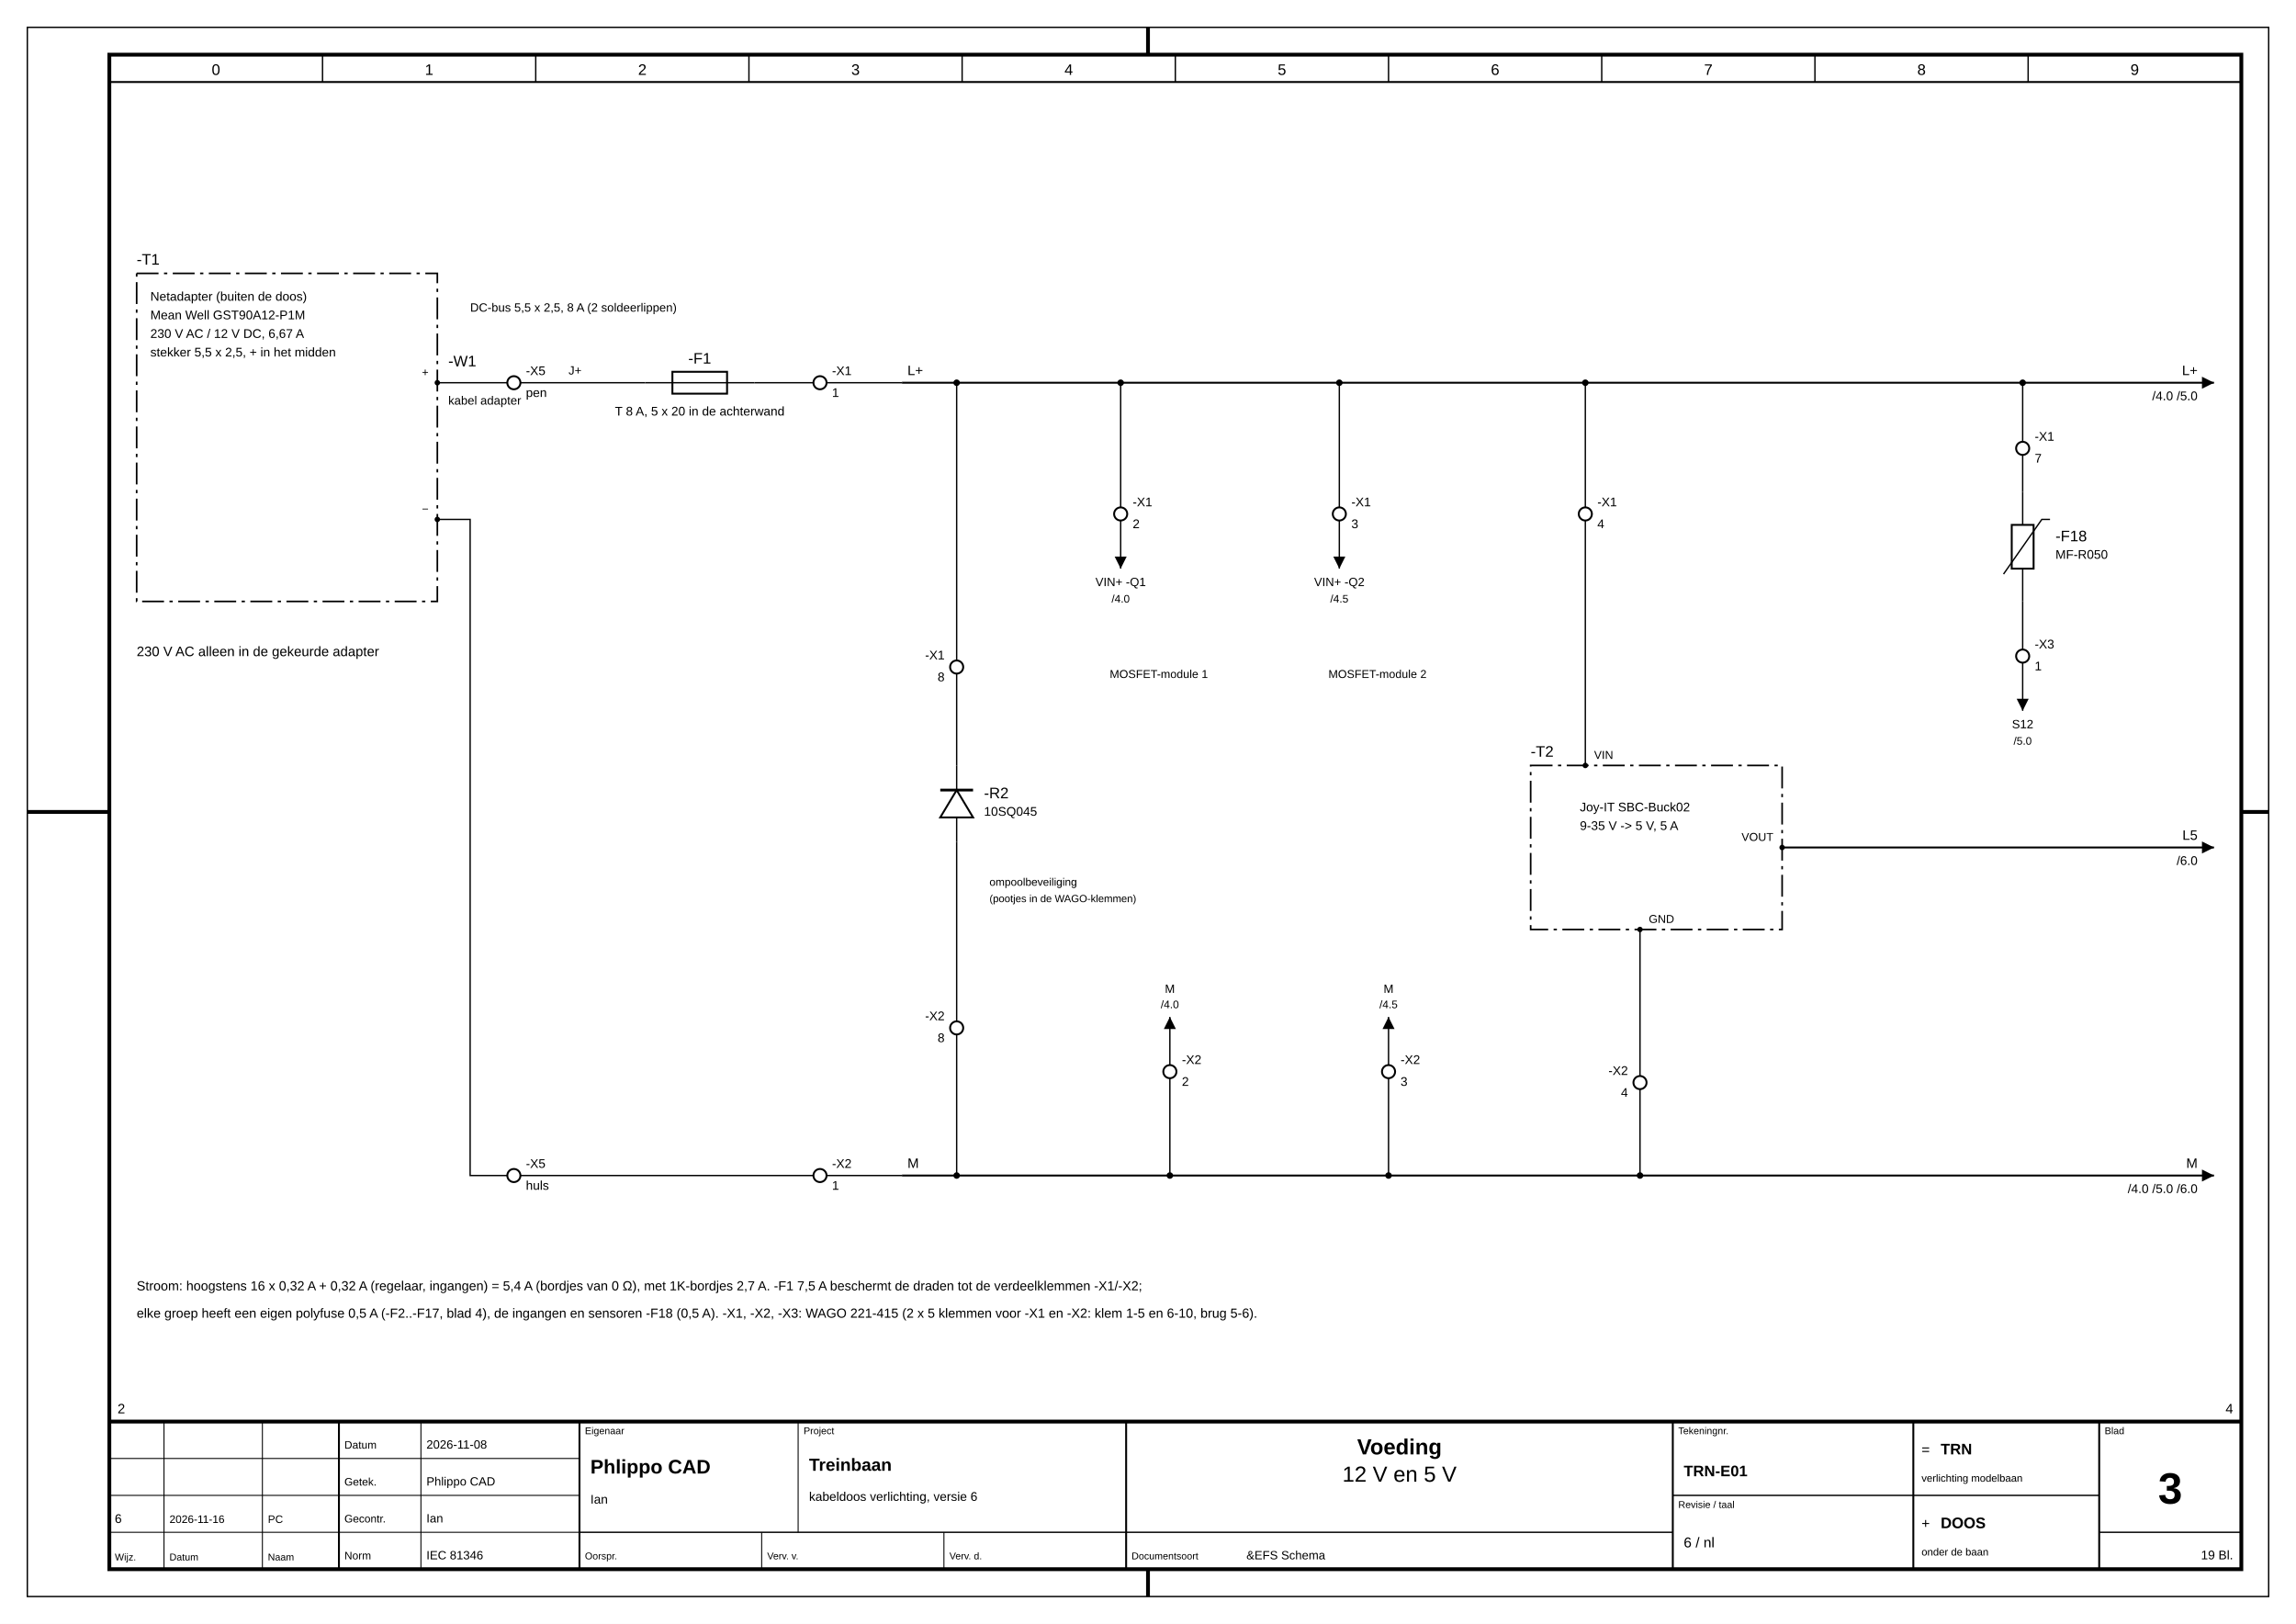
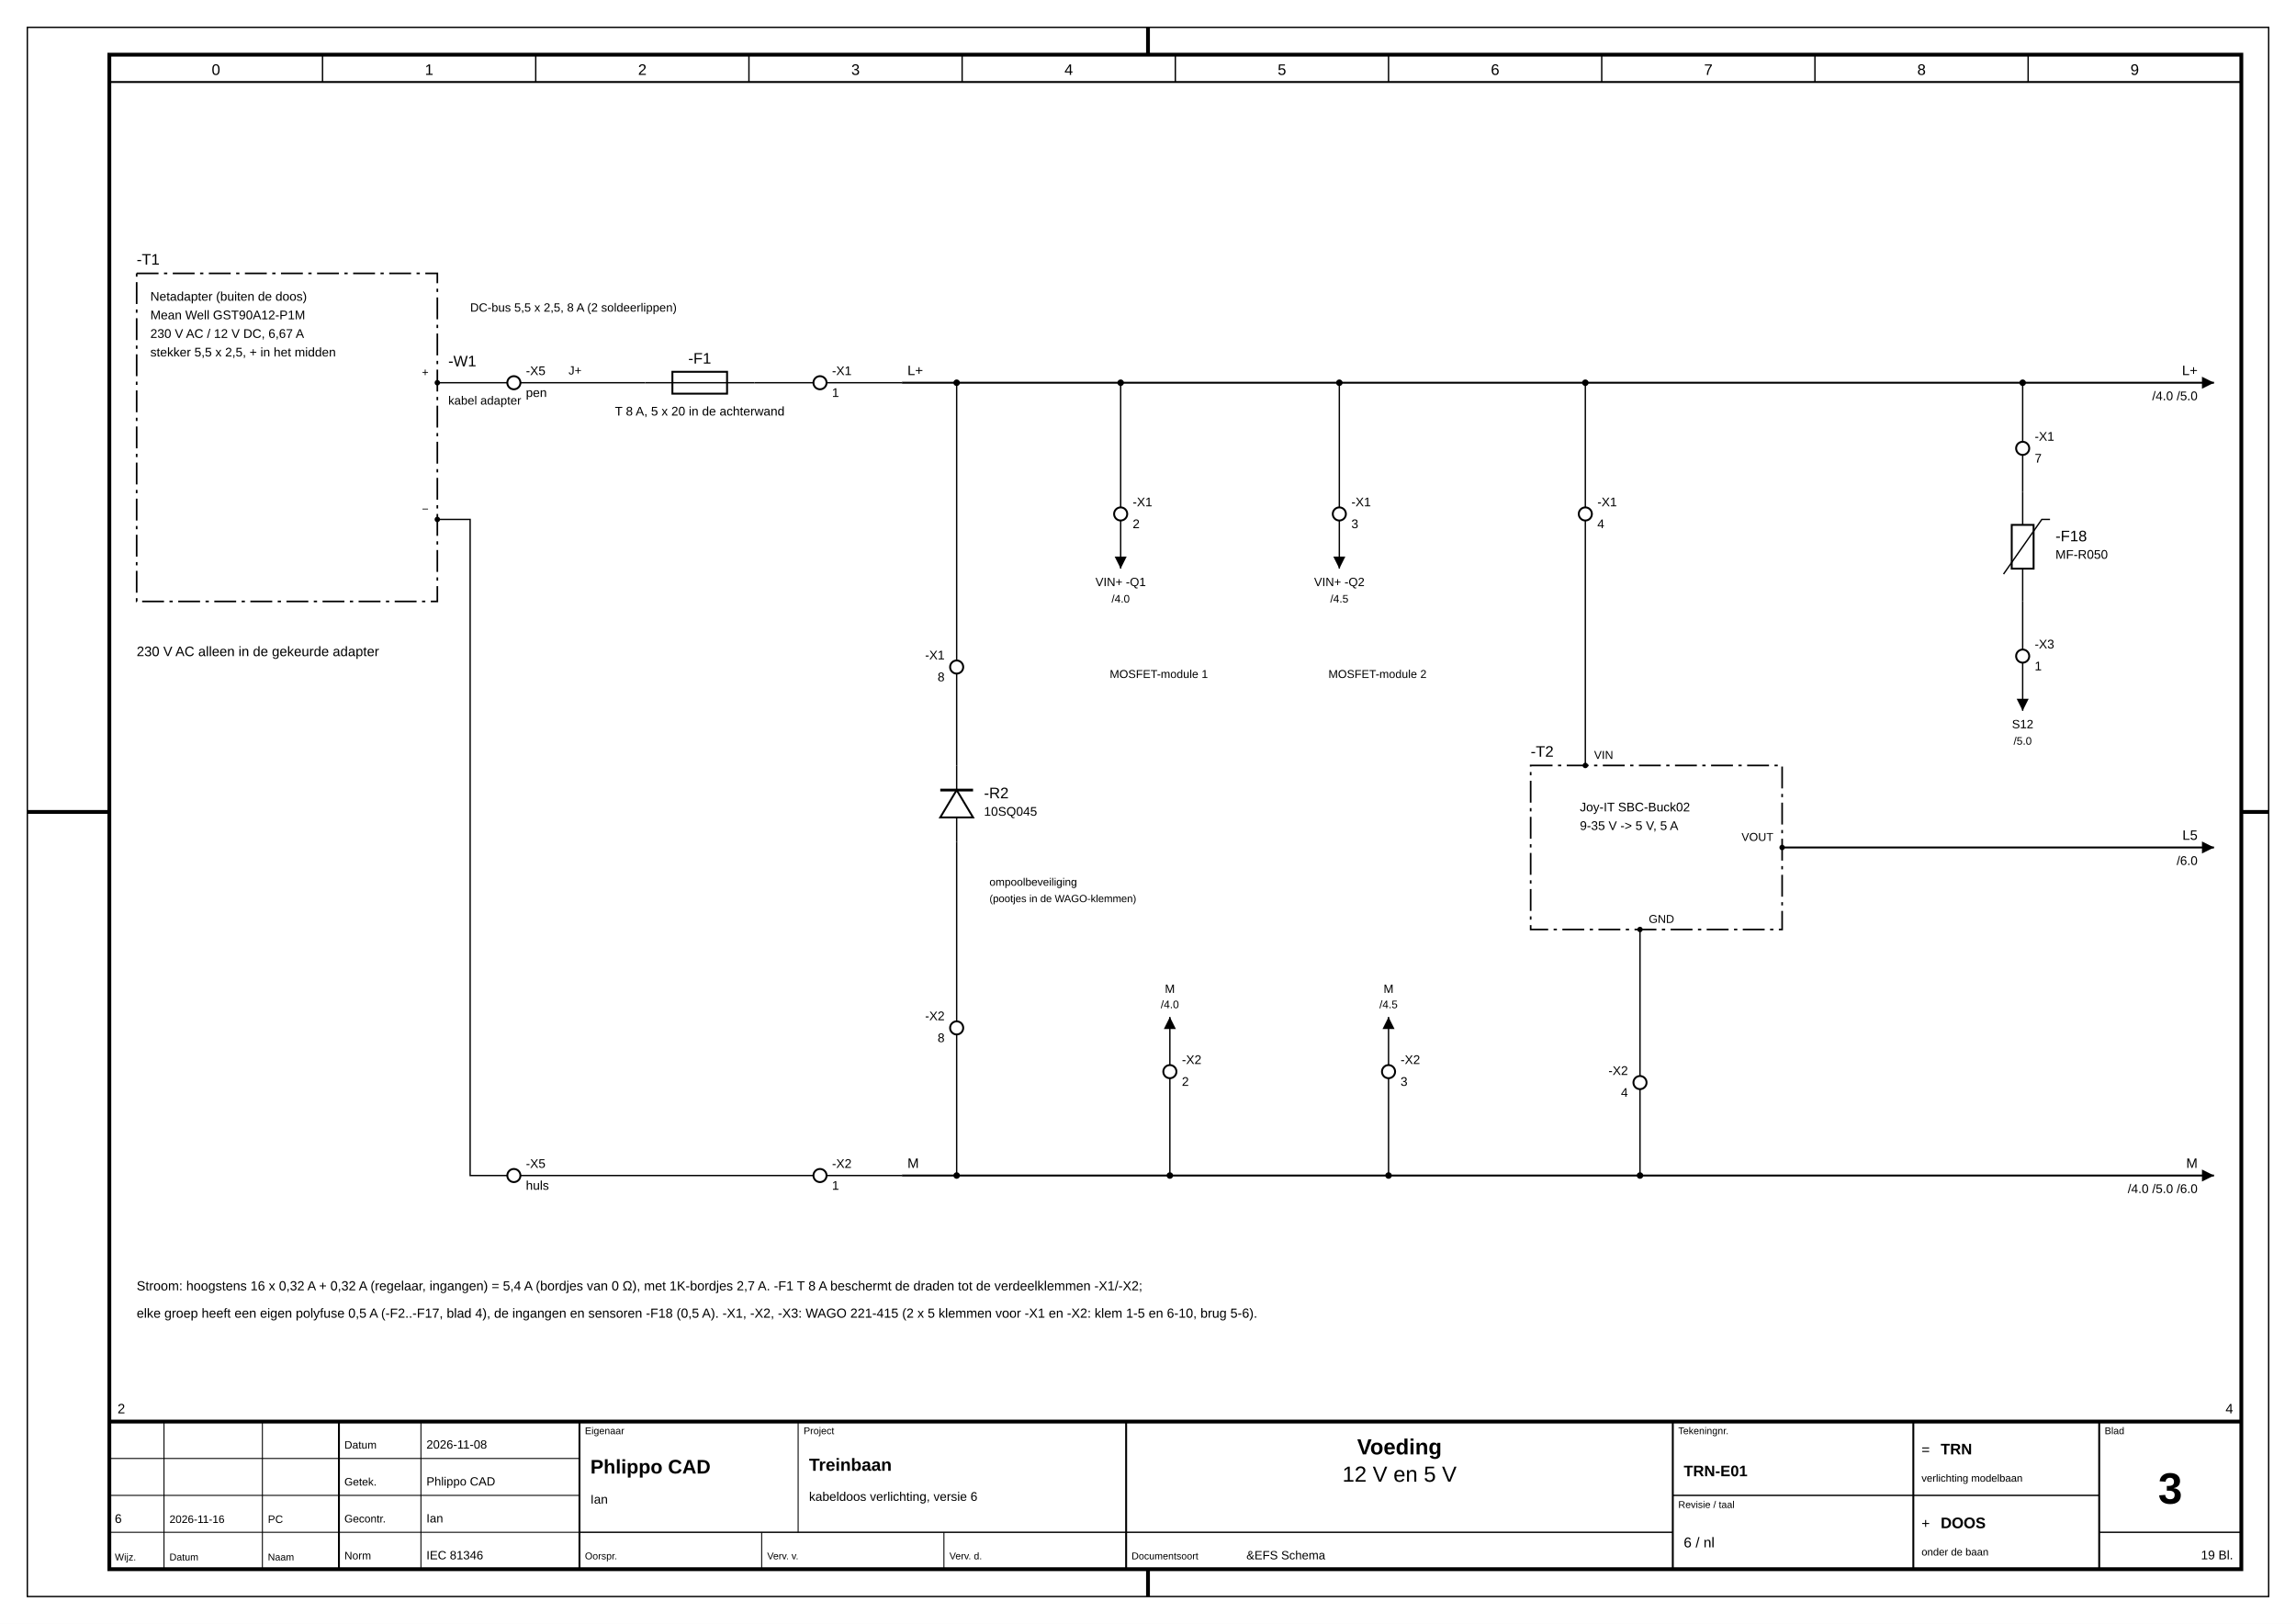
<svg xmlns="http://www.w3.org/2000/svg" viewBox="0 0 420 297" width="420mm" height="297mm" font-family="Arial, Helvetica, sans-serif">
  <rect width="420" height="297" fill="#fff" />
  <rect x="5" y="5" width="410" height="287" fill="none" stroke="#000" stroke-width="0.25" />
  <rect x="20" y="10" width="390" height="277" fill="none" stroke="#000" stroke-width="0.7" />
  <polyline points="210,5 210,10" fill="none" stroke="#000" stroke-width="0.7" />
  <polyline points="210,287 210,292" fill="none" stroke="#000" stroke-width="0.7" />
  <polyline points="5,148.5 20,148.5" fill="none" stroke="#000" stroke-width="0.7" />
  <polyline points="410,148.5 415,148.5" fill="none" stroke="#000" stroke-width="0.7" />
  <polyline points="20,15 410,15" fill="none" stroke="#000" stroke-width="0.35" />
  <text x="39.5" y="13.7" font-size="2.8" text-anchor="middle" fill="#000">0</text>
  <polyline points="59,10 59,15" fill="none" stroke="#000" stroke-width="0.25" />
  <text x="78.5" y="13.7" font-size="2.8" text-anchor="middle" fill="#000">1</text>
  <polyline points="98,10 98,15" fill="none" stroke="#000" stroke-width="0.25" />
  <text x="117.5" y="13.7" font-size="2.8" text-anchor="middle" fill="#000">2</text>
  <polyline points="137,10 137,15" fill="none" stroke="#000" stroke-width="0.25" />
  <text x="156.5" y="13.7" font-size="2.8" text-anchor="middle" fill="#000">3</text>
  <polyline points="176,10 176,15" fill="none" stroke="#000" stroke-width="0.25" />
  <text x="195.5" y="13.7" font-size="2.8" text-anchor="middle" fill="#000">4</text>
  <polyline points="215,10 215,15" fill="none" stroke="#000" stroke-width="0.25" />
  <text x="234.5" y="13.7" font-size="2.8" text-anchor="middle" fill="#000">5</text>
  <polyline points="254,10 254,15" fill="none" stroke="#000" stroke-width="0.25" />
  <text x="273.5" y="13.7" font-size="2.8" text-anchor="middle" fill="#000">6</text>
  <polyline points="293,10 293,15" fill="none" stroke="#000" stroke-width="0.25" />
  <text x="312.5" y="13.7" font-size="2.8" text-anchor="middle" fill="#000">7</text>
  <polyline points="332,10 332,15" fill="none" stroke="#000" stroke-width="0.25" />
  <text x="351.5" y="13.7" font-size="2.8" text-anchor="middle" fill="#000">8</text>
  <polyline points="371,10 371,15" fill="none" stroke="#000" stroke-width="0.25" />
  <text x="390.5" y="13.7" font-size="2.8" text-anchor="middle" fill="#000">9</text>
  <text x="21.5" y="258.5" font-size="2.5" text-anchor="start" fill="#000">2</text>
  <text x="408.5" y="258.5" font-size="2.5" text-anchor="end" fill="#000">4</text>
  <polyline points="20,260 410,260" fill="none" stroke="#000" stroke-width="0.7" />
  <polyline points="20,266.75 62,266.75" fill="none" stroke="#000" stroke-width="0.18" />
  <polyline points="20,273.5 62,273.5" fill="none" stroke="#000" stroke-width="0.18" />
  <polyline points="20,280.25 62,280.25" fill="none" stroke="#000" stroke-width="0.18" />
  <polyline points="30,260 30,287" fill="none" stroke="#000" stroke-width="0.18" />
  <polyline points="48,260 48,287" fill="none" stroke="#000" stroke-width="0.18" />
  <text x="21" y="285.4" font-size="1.8" text-anchor="start" fill="#000">Wijz.</text>
  <text x="31" y="285.4" font-size="1.8" text-anchor="start" fill="#000">Datum</text>
  <text x="49" y="285.4" font-size="1.8" text-anchor="start" fill="#000">Naam</text>
  <text x="21" y="278.55" font-size="2.3" text-anchor="start" fill="#000">6</text>
  <text x="31" y="278.55" font-size="2" text-anchor="start" fill="#000">2026-11-16</text>
  <text x="49" y="278.55" font-size="2" text-anchor="start" fill="#000">PC</text>
  <polyline points="62,260 62,287" fill="none" stroke="#000" stroke-width="0.35" />
  <polyline points="62,266.75 106,266.75" fill="none" stroke="#000" stroke-width="0.18" />
  <polyline points="62,273.5 106,273.5" fill="none" stroke="#000" stroke-width="0.18" />
  <polyline points="62,280.25 106,280.25" fill="none" stroke="#000" stroke-width="0.18" />
  <polyline points="77,260 77,287" fill="none" stroke="#000" stroke-width="0.18" />
  <text x="63" y="264.95" font-size="2" text-anchor="start" fill="#000">Datum</text>
  <text x="78" y="264.95" font-size="2.2" text-anchor="start" fill="#000">2026-11-08</text>
  <text x="63" y="271.7" font-size="2" text-anchor="start" fill="#000">Getek.</text>
  <text x="78" y="271.7" font-size="2.2" text-anchor="start" fill="#000">Phlippo CAD</text>
  <text x="63" y="278.45" font-size="2" text-anchor="start" fill="#000">Gecontr.</text>
  <text x="78" y="278.45" font-size="2.2" text-anchor="start" fill="#000">Ian</text>
  <text x="63" y="285.2" font-size="2" text-anchor="start" fill="#000">Norm</text>
  <text x="78" y="285.2" font-size="2.2" text-anchor="start" fill="#000">IEC 81346</text>
  <polyline points="106,260 106,287" fill="none" stroke="#000" stroke-width="0.35" />
  <polyline points="106,280.25 206,280.25" fill="none" stroke="#000" stroke-width="0.25" />
  <polyline points="146,260 146,280.25" fill="none" stroke="#000" stroke-width="0.18" />
  <text x="107" y="262.3" font-size="1.8" text-anchor="start" fill="#000">Eigenaar</text>
  <text x="108" y="269.5" font-size="3.6" text-anchor="start" fill="#000" font-weight="700">Phlippo CAD</text>
  <text x="108" y="275" font-size="2.3" text-anchor="start" fill="#000">Ian</text>
  <text x="147" y="262.3" font-size="1.8" text-anchor="start" fill="#000">Project</text>
  <text x="148" y="269" font-size="3.2" text-anchor="start" fill="#000" font-weight="700">Treinbaan</text>
  <text x="148" y="274.5" font-size="2.3" text-anchor="start" fill="#000">kabeldoos verlichting, versie 6</text>
  <text x="107" y="285.2" font-size="1.8" text-anchor="start" fill="#000">Oorspr.</text>
  <text x="118" y="285.2" font-size="2" text-anchor="start" fill="#000" />
  <polyline points="139.33,280.25 139.33,287" fill="none" stroke="#000" stroke-width="0.18" />
  <text x="140.33" y="285.2" font-size="1.8" text-anchor="start" fill="#000">Verv. v.</text>
  <text x="151.33" y="285.2" font-size="2" text-anchor="start" fill="#000" />
  <polyline points="172.67,280.25 172.67,287" fill="none" stroke="#000" stroke-width="0.18" />
  <text x="173.67" y="285.2" font-size="1.8" text-anchor="start" fill="#000">Verv. d.</text>
  <text x="184.67" y="285.2" font-size="2" text-anchor="start" fill="#000" />
  <polyline points="206,260 206,287" fill="none" stroke="#000" stroke-width="0.35" />
  <polyline points="206,280.25 306,280.25" fill="none" stroke="#000" stroke-width="0.25" />
  <text x="256" y="266" font-size="4" text-anchor="middle" fill="#000" font-weight="700">Voeding</text>
  <text x="256" y="271" font-size="4" text-anchor="middle" fill="#000">12 V en 5 V</text>
  <text x="207" y="285.2" font-size="1.8" text-anchor="start" fill="#000">Documentsoort</text>
  <text x="228" y="285.2" font-size="2.2" text-anchor="start" fill="#000">&amp;EFS  Schema</text>
  <polyline points="306,260 306,287" fill="none" stroke="#000" stroke-width="0.35" />
  <polyline points="306,273.5 350,273.5" fill="none" stroke="#000" stroke-width="0.25" />
  <text x="307" y="262.3" font-size="1.8" text-anchor="start" fill="#000">Tekeningnr.</text>
  <text x="308" y="270" font-size="2.8" text-anchor="start" fill="#000" font-weight="700">TRN-E01</text>
  <text x="307" y="275.8" font-size="1.8" text-anchor="start" fill="#000">Revisie / taal</text>
  <text x="308" y="283" font-size="2.6" text-anchor="start" fill="#000">6 / nl</text>
  <polyline points="350,260 350,287" fill="none" stroke="#000" stroke-width="0.35" />
  <polyline points="350,273.5 384,273.5" fill="none" stroke="#000" stroke-width="0.25" />
  <text x="351.5" y="266" font-size="2.6" text-anchor="start" fill="#000">=</text>
  <text x="355" y="266" font-size="2.8" text-anchor="start" fill="#000" font-weight="700">TRN</text>
  <text x="351.5" y="271" font-size="1.9" text-anchor="start" fill="#000">verlichting modelbaan</text>
  <text x="351.5" y="279.5" font-size="2.6" text-anchor="start" fill="#000">+</text>
  <text x="355" y="279.5" font-size="2.8" text-anchor="start" fill="#000" font-weight="700">DOOS</text>
  <text x="351.5" y="284.5" font-size="1.9" text-anchor="start" fill="#000">onder de baan</text>
  <polyline points="384,260 384,287" fill="none" stroke="#000" stroke-width="0.35" />
  <polyline points="384,280.25 410,280.25" fill="none" stroke="#000" stroke-width="0.25" />
  <text x="385" y="262.3" font-size="1.8" text-anchor="start" fill="#000">Blad</text>
  <text x="397" y="275" font-size="8" text-anchor="middle" fill="#000" font-weight="700">3</text>
  <text x="408.5" y="285.2" font-size="2.3" text-anchor="end" fill="#000">19 Bl.</text>
  <rect x="25" y="50" width="55" height="60" fill="none" stroke="#000" stroke-width="0.3" stroke-dasharray="4 1 0.6 1" />
  <text x="25" y="48.4" font-size="2.8" text-anchor="start" fill="#000">-T1</text>
  <text x="27.5" y="55" font-size="2.3" text-anchor="start" fill="#000">Netadapter (buiten de doos)</text>
  <text x="27.5" y="58.4" font-size="2.3" text-anchor="start" fill="#000">Mean Well GST90A12-P1M</text>
  <text x="27.5" y="61.8" font-size="2.3" text-anchor="start" fill="#000">230 V AC / 12 V DC, 6,67 A</text>
  <text x="27.5" y="65.2" font-size="2.3" text-anchor="start" fill="#000">stekker 5,5 x 2,5, + in het midden</text>
  <circle cx="80" cy="70" r="0.5" fill="#000" />
  <text x="78.4" y="68.8" font-size="2.1" text-anchor="end" fill="#000">+</text>
  <circle cx="80" cy="95" r="0.5" fill="#000" />
  <text x="78.4" y="93.8" font-size="2.1" text-anchor="end" fill="#000">−</text>
  <text x="25" y="120" font-size="2.5" text-anchor="start" fill="#000">230 V AC alleen in de gekeurde adapter</text>
  <polyline points="80,70 92.8,70" fill="none" stroke="#000" stroke-width="0.25" />
  <polyline points="80,95 86,95 86,215 92.8,215" fill="none" stroke="#000" stroke-width="0.25" />
  <text x="82" y="67" font-size="2.8" text-anchor="start" fill="#000">-W1</text>
  <text x="82" y="74" font-size="2.2" text-anchor="start" fill="#000">kabel adapter</text>
  <circle cx="94" cy="70" r="1.2" fill="#fff" stroke="#000" stroke-width="0.35" />
  <text x="96.2" y="68.6" font-size="2.3" text-anchor="start" fill="#000">-X5</text>
  <text x="96.2" y="72.6" font-size="2.3" text-anchor="start" fill="#000">pen</text>
  <circle cx="94" cy="215" r="1.2" fill="#fff" stroke="#000" stroke-width="0.35" />
  <text x="96.2" y="213.6" font-size="2.3" text-anchor="start" fill="#000">-X5</text>
  <text x="96.2" y="217.6" font-size="2.3" text-anchor="start" fill="#000">huls</text>
  <text x="86" y="57" font-size="2.2" text-anchor="start" fill="#000">DC-bus 5,5 x 2,5, 8 A (2 soldeerlippen)</text>
  <polyline points="95.2,70 118,70" fill="none" stroke="#000" stroke-width="0.25" />
  <text x="104" y="68.5" font-size="2.2" text-anchor="start" fill="#000">J+</text>
  <polyline points="118,70 123,70" fill="none" stroke="#000" stroke-width="0.25" />
  <rect x="123" y="68" width="10" height="4" fill="none" stroke="#000" stroke-width="0.35" />
  <polyline points="123,70 133,70" fill="none" stroke="#000" stroke-width="0.25" />
  <polyline points="133,70 138,70" fill="none" stroke="#000" stroke-width="0.25" />
  <text x="128" y="66.5" font-size="2.8" text-anchor="middle" fill="#000">-F1</text>
  <text x="128" y="76" font-size="2.3" text-anchor="middle" fill="#000">T 8 A, 5 x 20 in de achterwand</text>
  <polyline points="138,70 148.8,70" fill="none" stroke="#000" stroke-width="0.25" />
  <circle cx="150" cy="70" r="1.2" fill="#fff" stroke="#000" stroke-width="0.35" />
  <text x="152.2" y="68.6" font-size="2.3" text-anchor="start" fill="#000">-X1</text>
  <text x="152.2" y="72.6" font-size="2.3" text-anchor="start" fill="#000">1</text>
  <polyline points="151.2,70 165,70" fill="none" stroke="#000" stroke-width="0.25" />
  <polyline points="95.2,215 148.8,215" fill="none" stroke="#000" stroke-width="0.25" />
  <circle cx="150" cy="215" r="1.2" fill="#fff" stroke="#000" stroke-width="0.35" />
  <text x="152.2" y="213.6" font-size="2.3" text-anchor="start" fill="#000">-X2</text>
  <text x="152.2" y="217.6" font-size="2.3" text-anchor="start" fill="#000">1</text>
  <polyline points="151.2,215 165,215" fill="none" stroke="#000" stroke-width="0.25" />
  <circle cx="175" cy="70" r="0.6" fill="#000" />
  <polyline points="175,70 175,120.8" fill="none" stroke="#000" stroke-width="0.25" />
  <circle cx="175" cy="122" r="1.2" fill="#fff" stroke="#000" stroke-width="0.35" />
  <text x="172.8" y="120.6" font-size="2.3" text-anchor="end" fill="#000">-X1</text>
  <text x="172.8" y="124.6" font-size="2.3" text-anchor="end" fill="#000">8</text>
  <polyline points="175,123.2 175,140" fill="none" stroke="#000" stroke-width="0.25" />
  <polyline points="175,140 175,144.5" fill="none" stroke="#000" stroke-width="0.25" />
  <polygon points="172,149.5 178,149.5 175,144.5" fill="none" stroke="#000" stroke-width="0.35" />
  <polyline points="172,144.5 178,144.5" fill="none" stroke="#000" stroke-width="0.5" />
  <polyline points="175,149.5 175,154" fill="none" stroke="#000" stroke-width="0.25" />
  <text x="180" y="146" font-size="2.8" text-anchor="start" fill="#000">-R2</text>
  <text x="180" y="149.2" font-size="2.3" text-anchor="start" fill="#000">10SQ045</text>
  <polyline points="175,154 175,186.8" fill="none" stroke="#000" stroke-width="0.25" />
  <circle cx="175" cy="188" r="1.2" fill="#fff" stroke="#000" stroke-width="0.35" />
  <text x="172.8" y="186.6" font-size="2.3" text-anchor="end" fill="#000">-X2</text>
  <text x="172.8" y="190.6" font-size="2.3" text-anchor="end" fill="#000">8</text>
  <polyline points="175,189.2 175,215" fill="none" stroke="#000" stroke-width="0.25" />
  <circle cx="175" cy="215" r="0.6" fill="#000" />
  <text x="181" y="162" font-size="2" text-anchor="start" fill="#000">ompoolbeveiliging</text>
  <text x="181" y="165" font-size="1.9" text-anchor="start" fill="#000">(pootjes in de WAGO-klemmen)</text>
  <polyline points="165,70 405,70" fill="none" stroke="#000" stroke-width="0.35" />
  <text x="166" y="68.6" font-size="2.5" text-anchor="start" fill="#000">L+</text>
  <polygon points="405,70 402.8,68.9 402.8,71.1" fill="#000" />
  <text x="402" y="68.6" font-size="2.5" text-anchor="end" fill="#000">L+</text>
  <text x="402" y="73.2" font-size="2.3" text-anchor="end" fill="#000">/4.0  /5.0</text>
  <polyline points="165,215 405,215" fill="none" stroke="#000" stroke-width="0.35" />
  <text x="166" y="213.6" font-size="2.5" text-anchor="start" fill="#000">M</text>
  <polygon points="405,215 402.8,213.9 402.8,216.1" fill="#000" />
  <text x="402" y="213.6" font-size="2.5" text-anchor="end" fill="#000">M</text>
  <text x="402" y="218.2" font-size="2.3" text-anchor="end" fill="#000">/4.0  /5.0  /6.0</text>
  <circle cx="205" cy="70" r="0.6" fill="#000" />
  <polyline points="205,70 205,92.8" fill="none" stroke="#000" stroke-width="0.25" />
  <circle cx="205" cy="94" r="1.2" fill="#fff" stroke="#000" stroke-width="0.35" />
  <text x="207.2" y="92.6" font-size="2.3" text-anchor="start" fill="#000">-X1</text>
  <text x="207.2" y="96.6" font-size="2.3" text-anchor="start" fill="#000">2</text>
  <polyline points="205,95.2 205,104" fill="none" stroke="#000" stroke-width="0.25" />
  <polygon points="205,104 203.9,101.8 206.1,101.8" fill="#000" />
  <text x="205" y="107.2" font-size="2.2" text-anchor="middle" fill="#000">VIN+ -Q1</text>
  <text x="205" y="110.2" font-size="2" text-anchor="middle" fill="#000">/4.0</text>
  <circle cx="214" cy="215" r="0.6" fill="#000" />
  <polyline points="214,215 214,197.2" fill="none" stroke="#000" stroke-width="0.25" />
  <circle cx="214" cy="196" r="1.2" fill="#fff" stroke="#000" stroke-width="0.35" />
  <text x="216.2" y="194.6" font-size="2.3" text-anchor="start" fill="#000">-X2</text>
  <text x="216.2" y="198.6" font-size="2.3" text-anchor="start" fill="#000">2</text>
  <polyline points="214,194.8 214,186" fill="none" stroke="#000" stroke-width="0.25" />
  <polygon points="214,186 212.9,188.2 215.1,188.2" fill="#000" />
  <text x="214" y="181.6" font-size="2.2" text-anchor="middle" fill="#000">M</text>
  <text x="214" y="184.4" font-size="2" text-anchor="middle" fill="#000">/4.0</text>
  <text x="203" y="124" font-size="2.1" text-anchor="start" fill="#000">MOSFET-module 1</text>
  <circle cx="245" cy="70" r="0.6" fill="#000" />
  <polyline points="245,70 245,92.8" fill="none" stroke="#000" stroke-width="0.25" />
  <circle cx="245" cy="94" r="1.2" fill="#fff" stroke="#000" stroke-width="0.35" />
  <text x="247.2" y="92.6" font-size="2.3" text-anchor="start" fill="#000">-X1</text>
  <text x="247.2" y="96.6" font-size="2.3" text-anchor="start" fill="#000">3</text>
  <polyline points="245,95.2 245,104" fill="none" stroke="#000" stroke-width="0.25" />
  <polygon points="245,104 243.9,101.8 246.1,101.8" fill="#000" />
  <text x="245" y="107.2" font-size="2.2" text-anchor="middle" fill="#000">VIN+ -Q2</text>
  <text x="245" y="110.2" font-size="2" text-anchor="middle" fill="#000">/4.5</text>
  <circle cx="254" cy="215" r="0.6" fill="#000" />
  <polyline points="254,215 254,197.2" fill="none" stroke="#000" stroke-width="0.25" />
  <circle cx="254" cy="196" r="1.2" fill="#fff" stroke="#000" stroke-width="0.35" />
  <text x="256.2" y="194.6" font-size="2.3" text-anchor="start" fill="#000">-X2</text>
  <text x="256.2" y="198.6" font-size="2.3" text-anchor="start" fill="#000">3</text>
  <polyline points="254,194.8 254,186" fill="none" stroke="#000" stroke-width="0.25" />
  <polygon points="254,186 252.9,188.2 255.1,188.2" fill="#000" />
  <text x="254" y="181.6" font-size="2.2" text-anchor="middle" fill="#000">M</text>
  <text x="254" y="184.4" font-size="2" text-anchor="middle" fill="#000">/4.5</text>
  <text x="243" y="124" font-size="2.1" text-anchor="start" fill="#000">MOSFET-module 2</text>
  <circle cx="290" cy="70" r="0.6" fill="#000" />
  <polyline points="290,70 290,92.8" fill="none" stroke="#000" stroke-width="0.25" />
  <circle cx="290" cy="94" r="1.2" fill="#fff" stroke="#000" stroke-width="0.35" />
  <text x="292.2" y="92.6" font-size="2.3" text-anchor="start" fill="#000">-X1</text>
  <text x="292.2" y="96.6" font-size="2.3" text-anchor="start" fill="#000">4</text>
  <polyline points="290,95.2 290,140" fill="none" stroke="#000" stroke-width="0.25" />
  <rect x="280" y="140" width="46" height="30" fill="none" stroke="#000" stroke-width="0.3" stroke-dasharray="4 1 0.6 1" />
  <text x="280" y="138.4" font-size="2.8" text-anchor="start" fill="#000">-T2</text>
  <text x="289" y="145" font-size="2.3" text-anchor="start" fill="#000" />
  <text x="289" y="148.4" font-size="2.3" text-anchor="start" fill="#000">Joy-IT SBC-Buck02</text>
  <text x="289" y="151.8" font-size="2.3" text-anchor="start" fill="#000">9-35 V -&gt; 5 V, 5 A</text>
  <circle cx="290" cy="140" r="0.5" fill="#000" />
  <text x="291.6" y="138.8" font-size="2.1" text-anchor="start" fill="#000">VIN</text>
  <circle cx="300" cy="170" r="0.5" fill="#000" />
  <text x="301.6" y="168.8" font-size="2.1" text-anchor="start" fill="#000">GND</text>
  <circle cx="326" cy="155" r="0.5" fill="#000" />
  <text x="324.4" y="153.8" font-size="2.1" text-anchor="end" fill="#000">VOUT</text>
  <polyline points="300,170 300,196.8" fill="none" stroke="#000" stroke-width="0.25" />
  <circle cx="300" cy="198" r="1.2" fill="#fff" stroke="#000" stroke-width="0.35" />
  <text x="297.8" y="196.6" font-size="2.3" text-anchor="end" fill="#000">-X2</text>
  <text x="297.8" y="200.6" font-size="2.3" text-anchor="end" fill="#000">4</text>
  <polyline points="300,199.2 300,215" fill="none" stroke="#000" stroke-width="0.25" />
  <circle cx="300" cy="215" r="0.6" fill="#000" />
  <polyline points="326,155 405,155" fill="none" stroke="#000" stroke-width="0.35" />
  <polygon points="405,155 402.8,153.9 402.8,156.1" fill="#000" />
  <text x="402" y="153.6" font-size="2.5" text-anchor="end" fill="#000">L5</text>
  <text x="402" y="158.2" font-size="2.3" text-anchor="end" fill="#000">/6.0</text>
  <circle cx="370" cy="70" r="0.6" fill="#000" />
  <polyline points="370,70 370,80.8" fill="none" stroke="#000" stroke-width="0.25" />
  <circle cx="370" cy="82" r="1.2" fill="#fff" stroke="#000" stroke-width="0.35" />
  <text x="372.2" y="80.6" font-size="2.3" text-anchor="start" fill="#000">-X1</text>
  <text x="372.2" y="84.6" font-size="2.3" text-anchor="start" fill="#000">7</text>
  <polyline points="370,83.2 370,90" fill="none" stroke="#000" stroke-width="0.25" />
  <polyline points="370,90 370,96" fill="none" stroke="#000" stroke-width="0.25" />
  <rect x="368" y="96" width="4" height="8" fill="none" stroke="#000" stroke-width="0.35" />
  <polyline points="366.5,105 373.5,95 375,95" fill="none" stroke="#000" stroke-width="0.25" />
  <polyline points="370,104 370,110" fill="none" stroke="#000" stroke-width="0.25" />
  <text x="376" y="99" font-size="2.8" text-anchor="start" fill="#000">-F18</text>
  <text x="376" y="102.2" font-size="2.3" text-anchor="start" fill="#000">MF-R050</text>
  <polyline points="370,110 370,118.8" fill="none" stroke="#000" stroke-width="0.25" />
  <circle cx="370" cy="120" r="1.2" fill="#fff" stroke="#000" stroke-width="0.35" />
  <text x="372.2" y="118.6" font-size="2.3" text-anchor="start" fill="#000">-X3</text>
  <text x="372.2" y="122.6" font-size="2.3" text-anchor="start" fill="#000">1</text>
  <polyline points="370,121.2 370,130" fill="none" stroke="#000" stroke-width="0.25" />
  <polygon points="370,130 368.9,127.8 371.1,127.8" fill="#000" />
  <text x="370" y="133.2" font-size="2.2" text-anchor="middle" fill="#000">S12</text>
  <text x="370" y="136.2" font-size="2" text-anchor="middle" fill="#000">/5.0</text>
-   <text x="25" y="236" font-size="2.4" text-anchor="start" fill="#000">Stroom: hoogstens 16 x 0,32 A + 0,32 A (regelaar, ingangen) = 5,4 A (bordjes van 0 Ω), met 1K-bordjes 2,7 A. -F1 7,5 A beschermt de draden tot de verdeelklemmen -X1/-X2;</text>
+   <text x="25" y="236" font-size="2.4" text-anchor="start" fill="#000">Stroom: hoogstens 16 x 0,32 A + 0,32 A (regelaar, ingangen) = 5,4 A (bordjes van 0 Ω), met 1K-bordjes 2,7 A. -F1 T 8 A beschermt de draden tot de verdeelklemmen -X1/-X2;</text>
  <text x="25" y="241" font-size="2.4" text-anchor="start" fill="#000">elke groep heeft een eigen polyfuse 0,5 A (-F2..-F17, blad 4), de ingangen en sensoren -F18 (0,5 A). -X1, -X2, -X3: WAGO 221-415 (2 x 5 klemmen voor -X1 en -X2: klem 1-5 en 6-10, brug 5-6).</text>
</svg>
